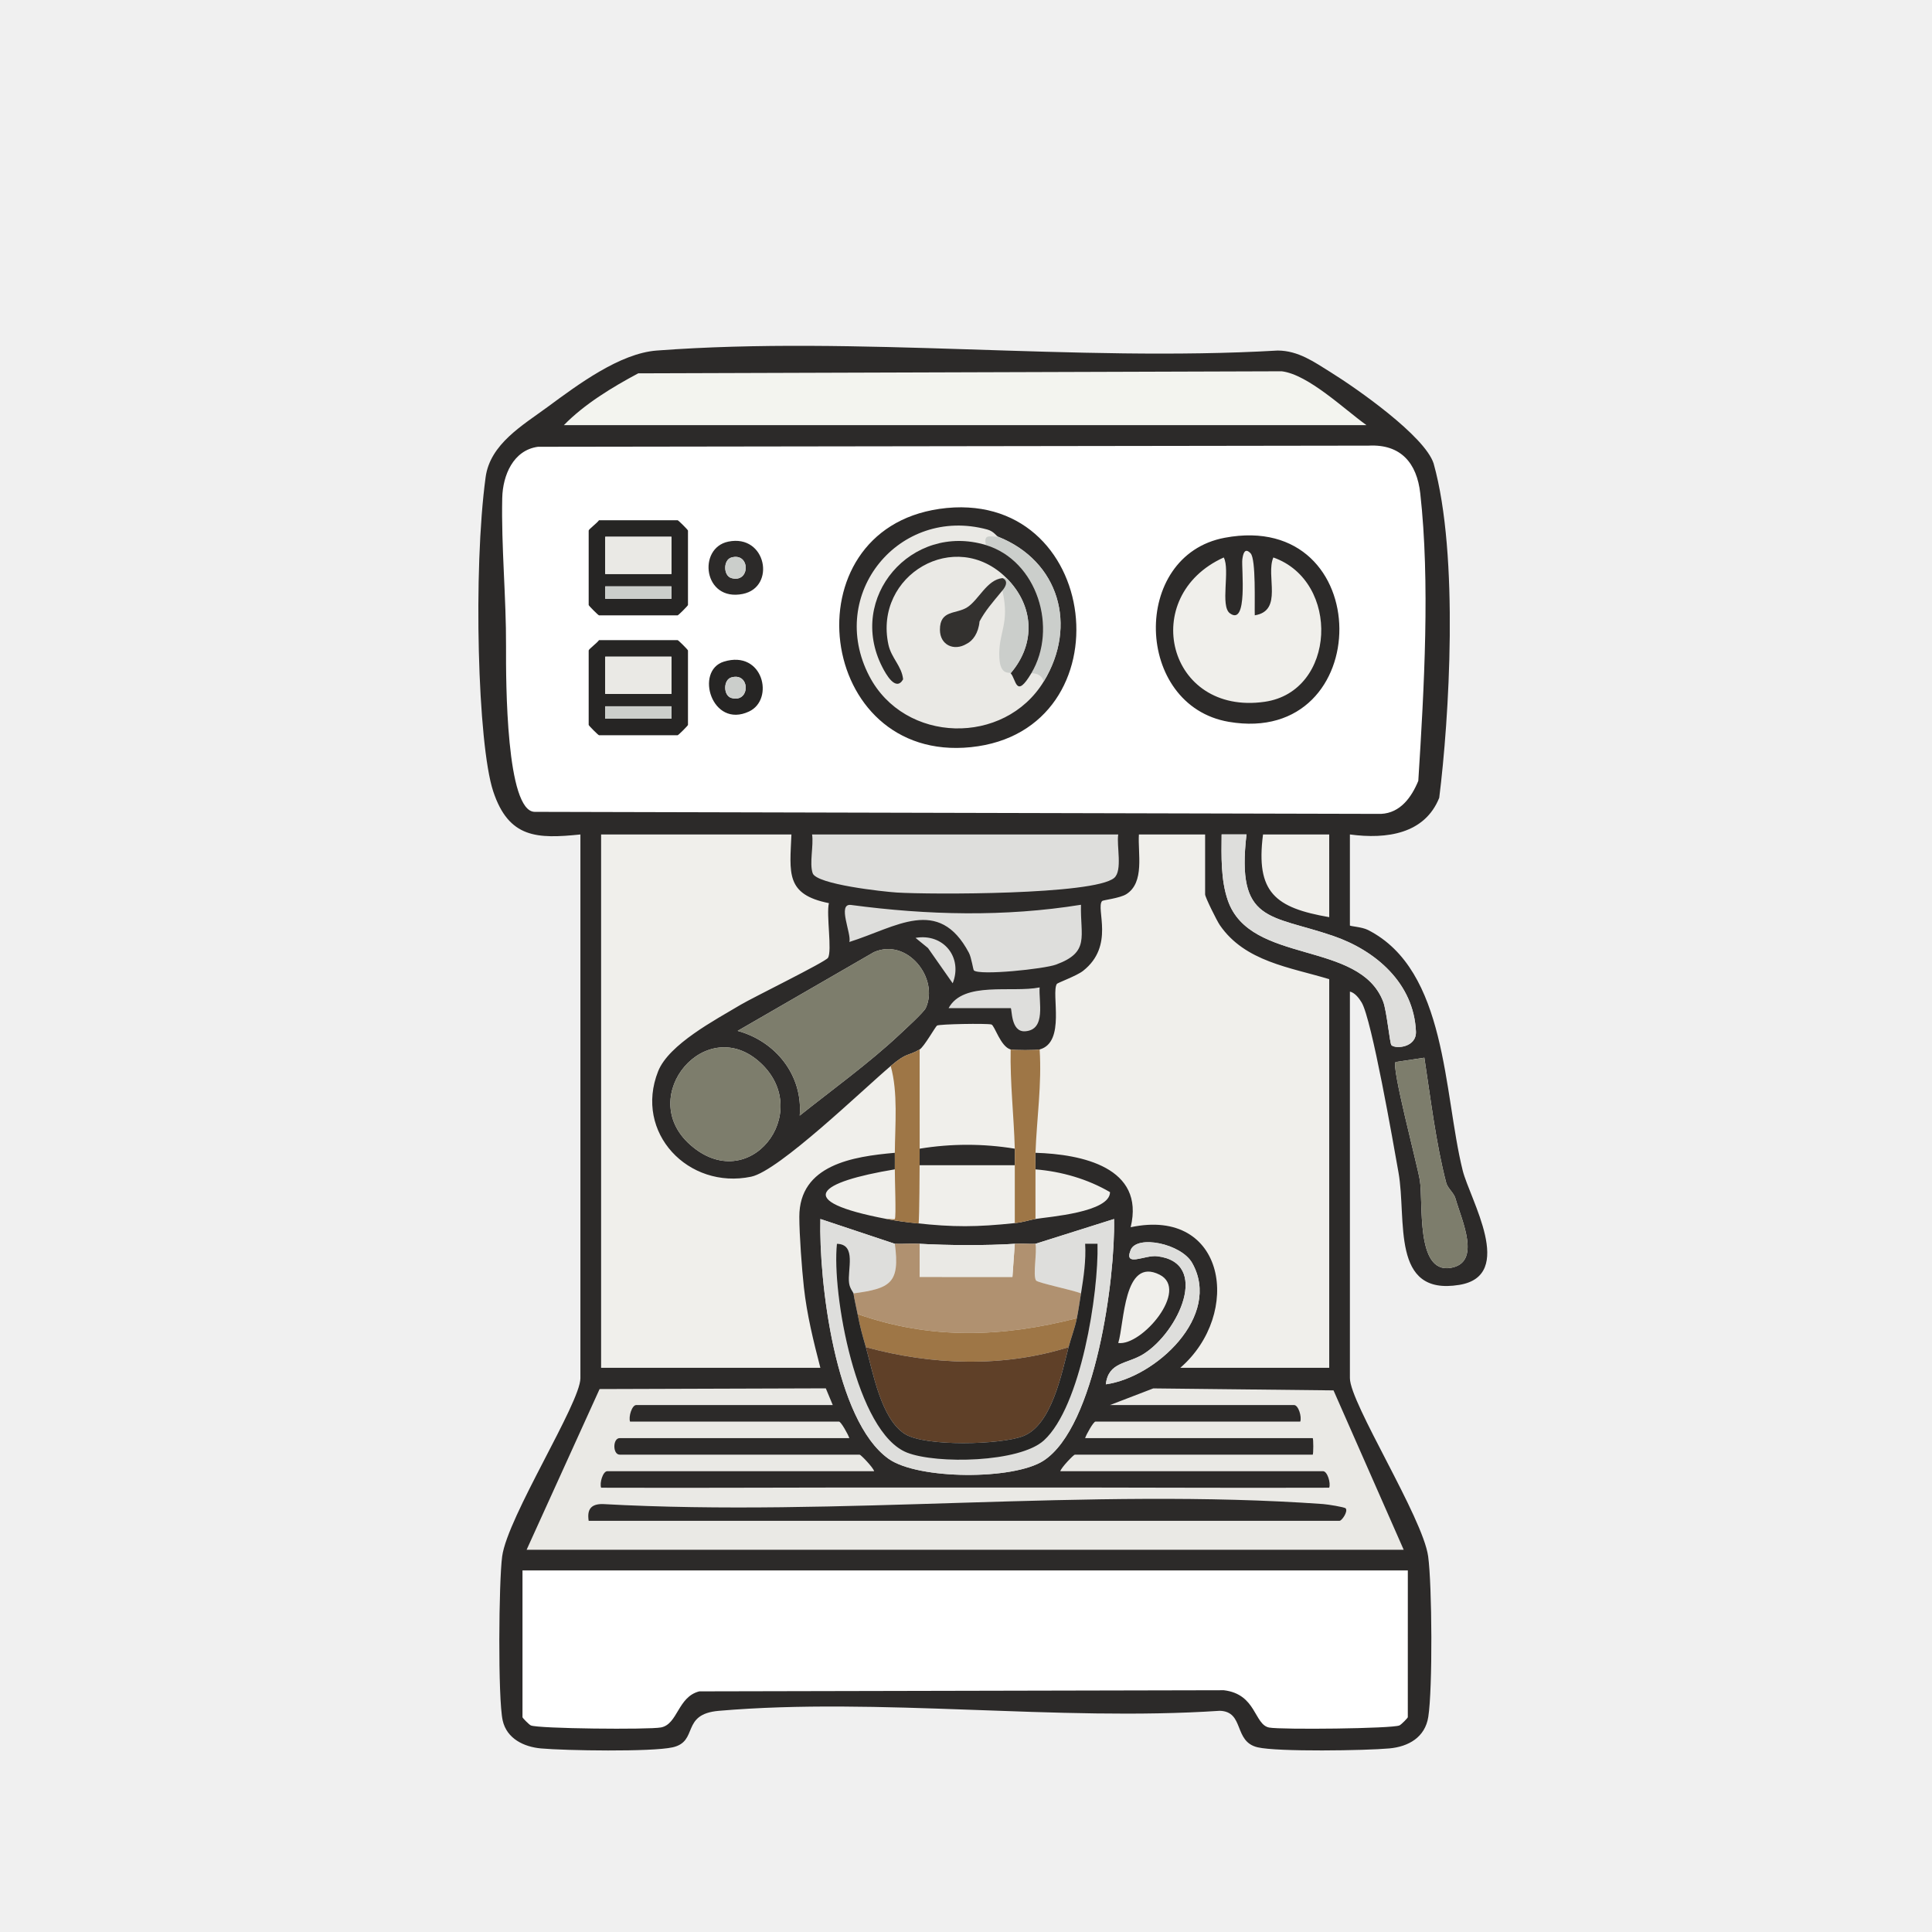
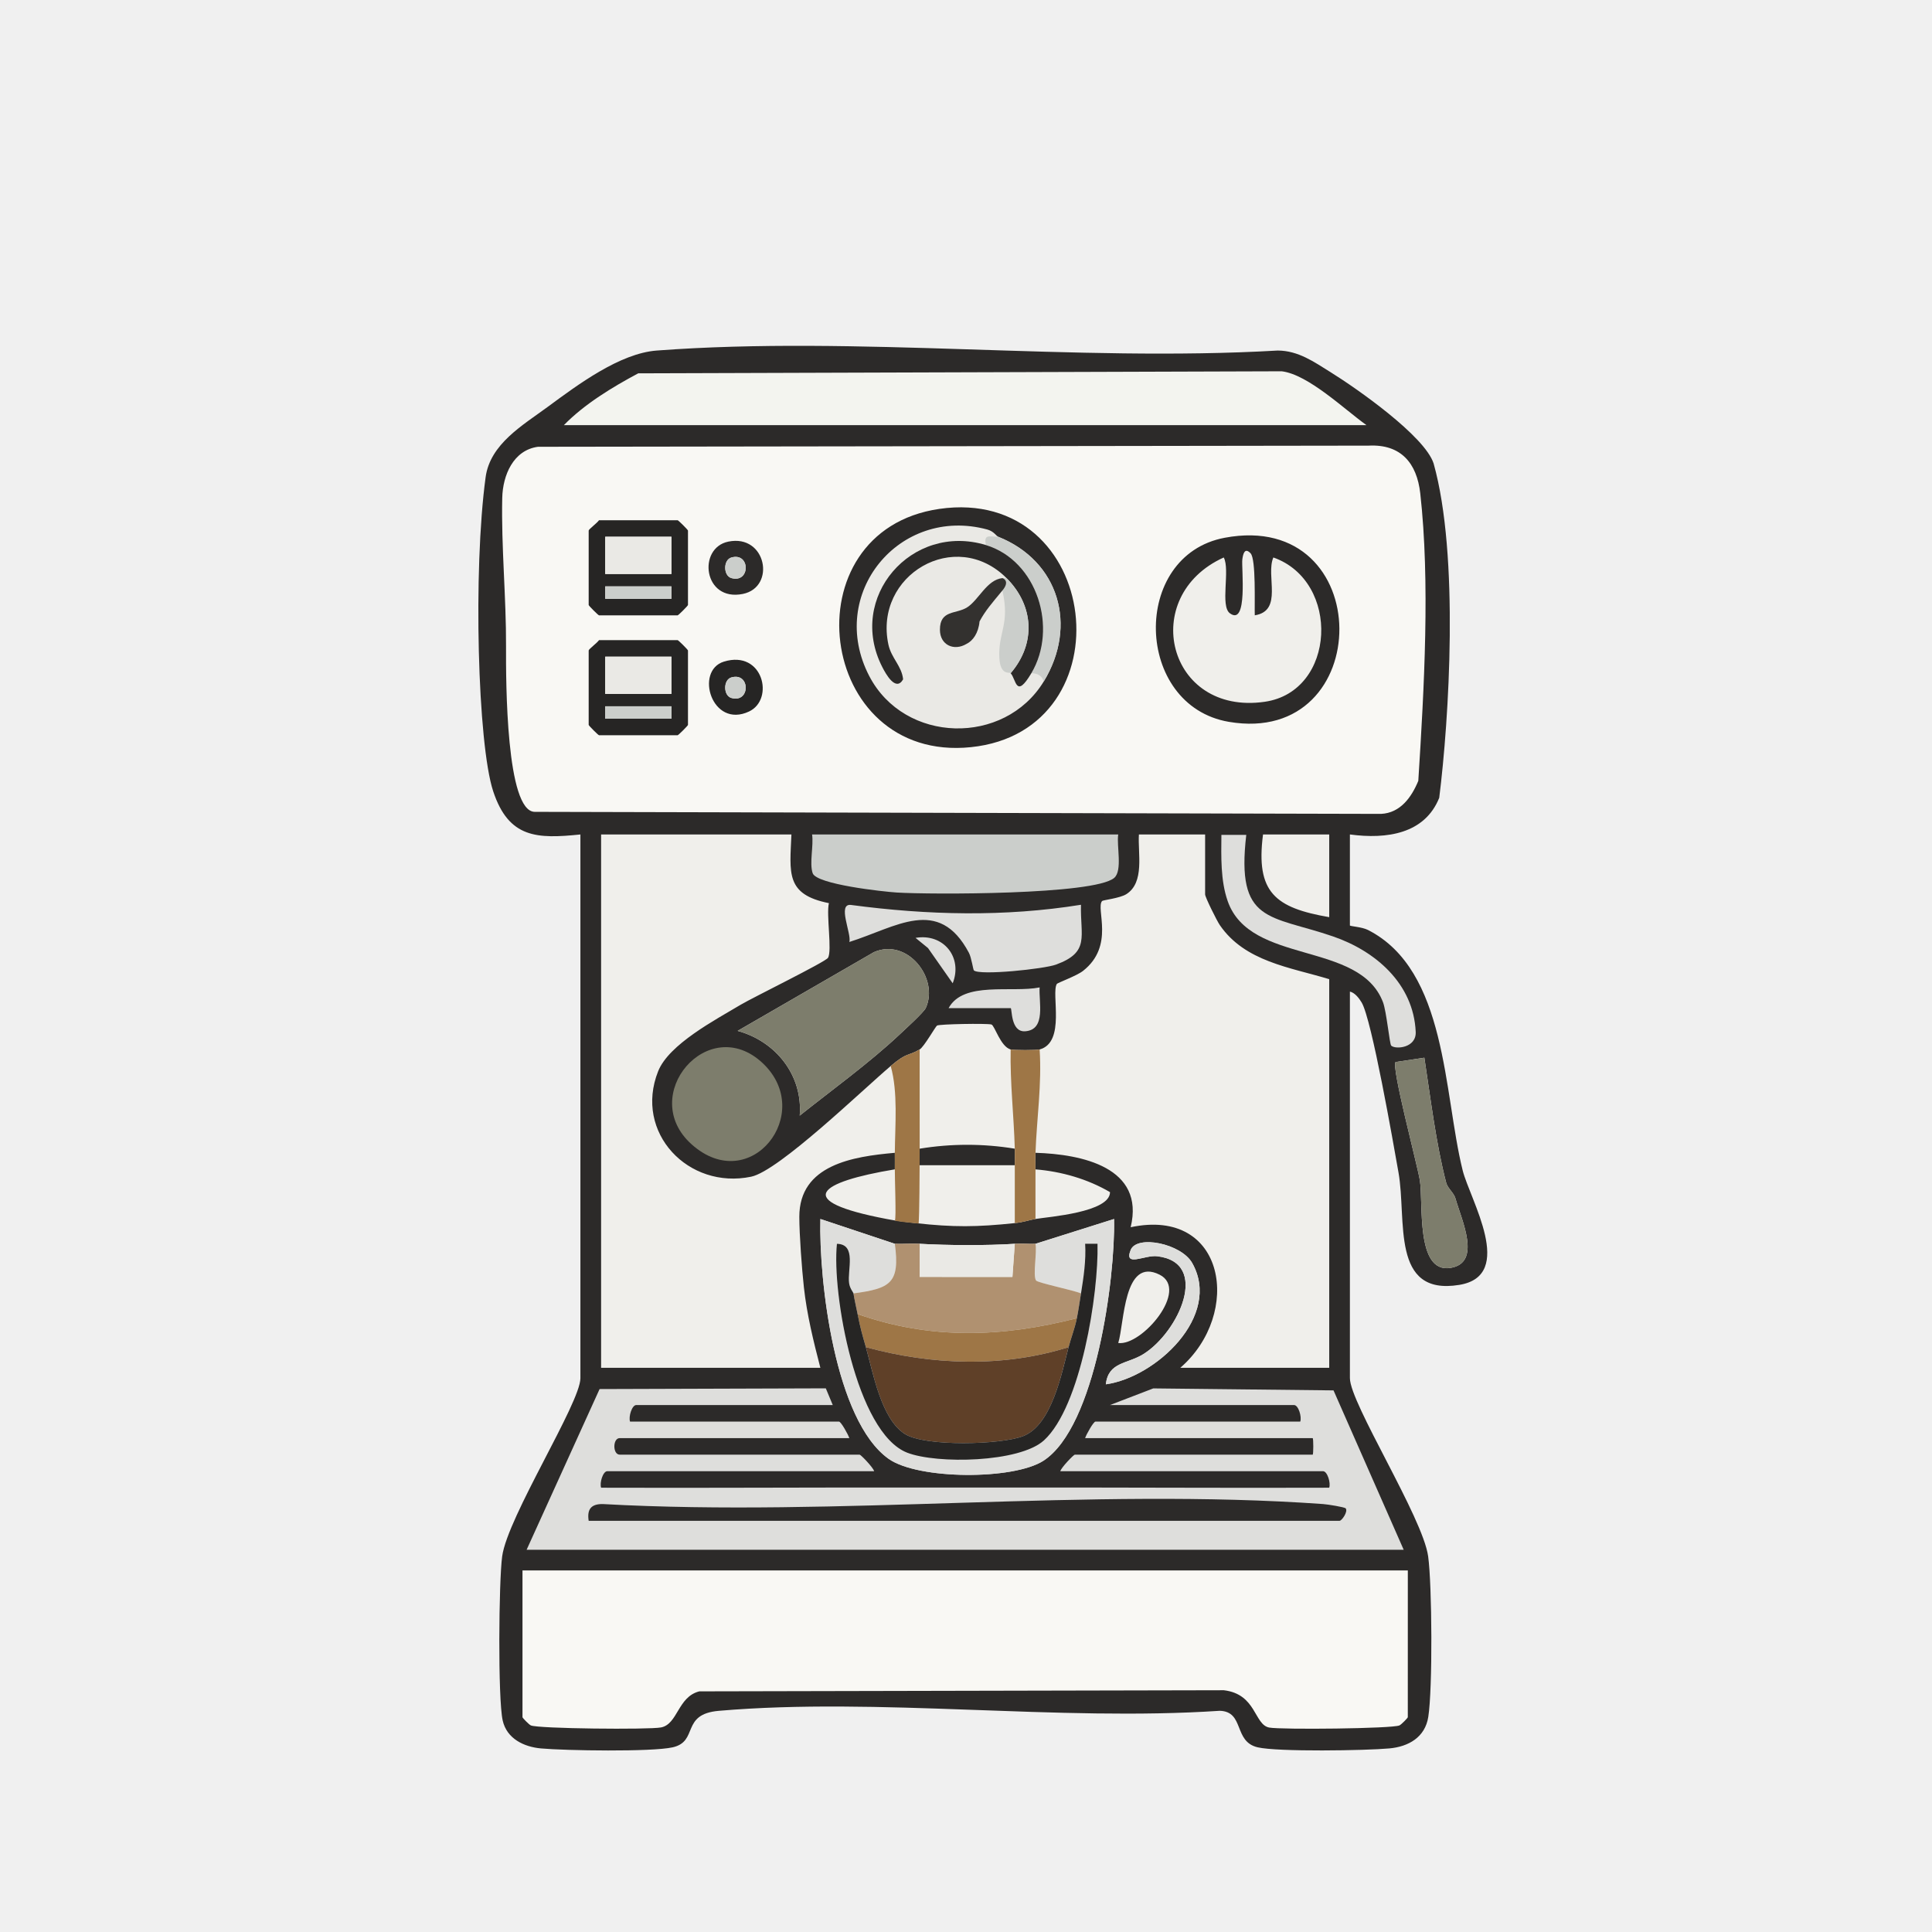
<svg xmlns="http://www.w3.org/2000/svg" id="Layer_1" version="1.1" viewBox="0 0 196 196">
  <defs>
    <style>
      .st0 {
-         fill: #fff;
+         fill: #dededc;
      }

      .st1 {
-         fill: #dededc;
+         fill: #5f4028;
      }

      .st2 {
-         fill: #5f4028;
+         fill: #262524;
      }

      .st3 {
-         fill: #262524;
+         fill: #b09170;
      }

      .st4 {
-         fill: #b09170;
+         fill: #9e7646;
      }

      .st5 {
-         fill: #9e7646;
+         fill: #eae9e5;
      }

      .st6 {
-         fill: #eae9e5;
+         fill: #f9f8f4;
      }

      .st7 {
        fill: #2c2a29;
      }

      .st8 {
        fill: #f3f4ef;
      }

      .st9 {
        fill: #cbcecb;
      }

      .st10 {
        fill: #33312f;
      }

      .st11 {
        fill: #7d7d6c;
      }

      .st12 {
        fill: #f0efeb;
      }
    </style>
  </defs>
-   <polygon class="st0" points="51.727 158.744 51.727 175.378 55.327 176.526 68.007 176.526 71.364 172.817 124.6 172.817 127.977 175.981 140.954 175.981 143.648 174.672 143.648 158.744 51.727 158.744" />
-   <path class="st0" d="M54.455,43.954l-3.518,2.946-1.146,9.595,1.146,20.351,3.109,6.635h86.727l3.848-2.871s1.47-18.684,1.224-18.833-1.554-13.895-1.8-14.304-4.745-3.518-4.745-3.518H54.455Z" />
-   <ellipse class="st6" cx="97.123" cy="63.338" rx="11.413" ry="11.87" />
-   <path class="st8" d="M63.946,37.163l-9.491,7.364s87.178.982,87.076,0-11.23-8.509-11.23-8.509l-66.355,1.145Z" />
+   <polygon class="st6" points="51.727 158.744 51.727 175.378 55.327 176.526 68.007 176.526 71.364 172.817 124.6 172.817 127.977 175.981 140.954 175.981 143.648 174.672 143.648 158.744 51.727 158.744" />
+   <path class="st6" d="M54.454,43.954l-3.518,2.945-1.146,9.595,1.146,20.351,3.109,6.635h86.727l3.848-2.871s1.47-18.684,1.224-18.833-1.555-13.895-1.8-14.304-4.745-3.518-4.745-3.518H54.454Z" />
+   <ellipse class="st5" cx="97.123" cy="63.338" rx="11.413" ry="11.87" />
+   <path class="st8" d="M63.945,37.163l-9.491,7.364s87.178.982,87.075,0-11.23-8.509-11.23-8.509l-66.354,1.146h0v-.001Z" />
  <ellipse class="st12" cx="126.57" cy="63.866" rx="8.796" ry="9.3" />
-   <polygon class="st6" points="60.182 139.845 135.879 139.845 143.648 157.926 52.164 157.926 60.182 139.845" />
+   <polygon class="st0" points="60.182 139.844 135.879 139.844 143.648 157.926 52.164 157.926 60.182 139.844" />
  <polygon class="st12" points="59.721 83.479 135.879 83.479 135.285 140.054 59.721 139.764 59.721 83.479" />
-   <polygon class="st1" points="81.127 83.799 81.127 88.851 85.139 90.999 85.139 96.602 90.864 95.216 95.355 99.753 94.906 103.026 101.705 103.026 102.958 105.644 105.888 105.154 106.491 98.644 110.909 96.602 110.909 91.788 114.346 88.851 114.346 83.479 81.127 83.799" />
+   <polygon class="st0" points="81.127 83.799 81.127 88.851 85.139 90.999 85.139 96.602 90.864 95.216 95.355 99.753 94.906 103.026 101.705 103.026 102.958 105.644 105.888 105.154 106.491 98.644 110.909 96.602 110.909 91.788 114.345 88.851 114.345 83.479 81.127 83.799" />
  <path class="st7" d="M102.951,116.534c.015.558,0,1.119,0,1.678h-10.072c.035-.702.407-1.393.42-1.678,3.196-.526,6.456-.526,9.652,0" />
-   <path class="st7" d="M136.946,84.656v9.228c0,.094,1.206.14,1.839.463,8.04,4.095,7.645,16.51,9.601,24.386.732,2.943,5.427,10.672-.339,11.617-7.002,1.15-5.316-6.594-6.171-11.403-.528-2.977-2.709-15.52-3.735-17.24-.255-.43-.684-.994-1.194-1.112v39.219c0,2.523,7.395,14.12,7.937,18.073.402,2.928.462,13.455.013,16.298-.327,2.07-2.014,3.013-3.943,3.19-2.42.222-11.314.363-13.36-.11-2.485-.575-1.313-3.625-3.848-3.706-16.429,1.095-34.602-1.389-50.82.003-3.9.335-2.021,3.108-4.691,3.704-2.145.477-10.866.336-13.36.11-1.726-.158-3.463-.986-3.878-2.836-.496-2.21-.396-14.142-.052-16.653.548-4.008,7.937-15.555,7.937-18.073v-55.158c-4.385.45-7.266.398-8.846-4.375s-2.051-22.442-.77-31.871c.459-3.372,3.767-5.268,6.296-7.131,3.056-2.25,7.31-5.435,11.066-5.717,20.305-1.525,42.488,1.191,62.992,0,2.095.008,3.69,1.155,5.36,2.192,2.66,1.651,9.553,6.474,10.459,9.262,2.616,9.325,1.561,26.038.57,33.919-1.458,3.645-5.301,4.229-9.062,3.72M138.627,43.13c-2.232-1.595-5.901-5.135-8.595-5.463l-65.284.208c-2.607,1.39-5.46,3.117-7.542,5.255h81.421ZM54.576,45.326c-2.505.34-3.572,2.889-3.624,5.19-.11,4.896.41,10.176.385,15.075-.016,3.62.009,16.77,2.918,16.77l85.851.207c1.962-.092,3.099-1.697,3.78-3.353.598-9.45,1.203-20.197.198-29.166-.345-3.078-1.974-5.002-5.229-4.84l-84.279.117ZM90.362,108.146c-2.76,2.325-11.334,10.64-14.156,11.229-6.373,1.329-11.91-4.466-9.44-10.692,1.09-2.745,5.815-5.222,8.362-6.746,1.194-.714,8.6-4.34,8.869-4.764.44-.694-.19-4.398.095-5.55-4.42-.877-3.965-3.063-3.803-6.967h-19.308v54.108h22.245c-.7-2.687-1.37-5.41-1.674-8.186-.202-1.837-.459-5.3-.462-7.122-.01-5.295,5.45-6.13,9.69-6.504-.004.56.008,1.12,0,1.677-7.74,1.29-10.479,3.195-.84,5.034,1.13.216,1.745.288,2.939.42,3.86.428,6.21.407,10.072,0,.954-.1,1.448-.315,2.099-.42,1.365-.222,7.563-.675,7.56-2.722-2.28-1.334-4.911-2.091-7.56-2.31.003-.56-.021-1.122,0-1.68,4.698.14,11.127,1.471,9.655,7.55,9.67-2.056,11.349,8.79,5.034,14.263h15.11v-39.428c-3.99-1.21-8.546-1.773-11.096-5.48-.3-.434-1.495-2.839-1.495-3.12v-6.08h-6.717c-.123,1.903.615,4.866-1.281,6.06-.651.408-2.37.595-2.454.691-.67.774,1.32,4.535-1.932,7.088-.657.516-2.58,1.201-2.66,1.327-.6.96.935,5.922-1.746,6.645-.315.084-2.626.084-2.938,0-1.032-.28-1.625-2.454-1.956-2.535-.506-.124-5.253-.042-5.511.11-.155.09-1.32,2.164-1.767,2.425-1.22.714-1.226.236-2.937,1.679M113.442,84.656h-31.056c.168,1.146-.288,2.907.057,3.927.384,1.14,7.172,1.876,8.529,1.963,3.393.213,20.012.25,22.058-1.48.87-.735.232-3.273.413-4.41M126.456,84.653h-2.523c-.021,2.19-.094,4.618.636,6.71,2.277,6.524,13.364,3.995,15.756,10.26.36.941.672,4.255.834,4.408.435.408,2.562.243,2.487-1.395-.22-4.898-4.081-8.205-8.395-9.687-6.412-2.2-9.845-1.281-8.795-10.296M134.848,84.656h-6.715c-.765,5.9,1.254,7.443,6.716,8.39l-.001-8.39ZM109.663,91.788c-7.747,1.248-15.566,1.053-23.32.02-1.447-.194.075,2.964-.178,3.754,4.751-1.49,9.055-4.692,12.128,1.095.262.492.428,1.722.508,1.793.603.53,7.107-.143,8.335-.593,3.47-1.27,2.444-2.85,2.528-6.069M96.65,99.753c1.039-2.611-.919-5.097-3.77-4.606l1.266,1.033,2.504,3.573ZM81.13,113.178c3.251-2.59,7.067-5.35,10.075-8.173.548-.515,2.51-2.3,2.713-2.74,1.38-3.014-1.878-7.156-5.258-5.672l-13.827,7.989c3.86,1.056,6.63,4.497,6.297,8.596M96.236,102.273h6.295c.155,0-.027,2.451,1.469,2.35,2.16-.148,1.362-3.005,1.47-4.45-2.834.57-7.734-.672-9.234,2.1M77.202,107.873c-5.514-5.195-12.754,3.303-7.201,8.245,5.959,5.306,12.577-3.18,7.201-8.245M144.5,107.304l-2.92.44c-.442.508,2.186,10.335,2.46,11.979.377,2.265-.452,9.46,3.095,8.907,3.218-.501,1.149-4.836.515-7.062-.161-.563-.786-1.008-.936-1.583-1.026-3.924-1.595-8.635-2.214-12.68M90.78,126.182l-7.552-2.516c-.156,6.28,1.465,20.45,6.919,24.33,2.99,2.124,12.677,2.166,15.722.186,5.295-3.442,7.279-18.502,7.153-24.516l-7.972,2.516c-.696.03-1.404-.045-2.1,0-2.89.187-6.75.165-9.653,0-.834-.048-1.681.033-2.517,0M112.185,140.439c5.048-.694,11.813-6.933,8.757-12.315-1.116-1.965-5.613-2.878-6.237-1.31-.711,1.786,1.425.482,2.685.63,5.415.632,2.198,7.664-1.368,9.914-1.659,1.046-3.573.777-3.837,3.081M113.445,136.245c2.39.33,7.247-5.4,4.194-6.93-3.672-1.843-3.567,4.94-4.194,6.93M53.425,157.221h88.978l-7.118-16.167-18.285-.202-4.395,1.689h18.675c.446,0,.8,1.19.63,1.677h-20.775c-.204,0-.94,1.32-1.05,1.678h23.085c.083,0,.083,1.677,0,1.677h-24.133c-.112,0-1.372,1.298-1.47,1.679h26.652c.447,0,.802,1.207.627,1.675-10.421.038-20.856-.034-31.283-.015-3.724.006-7.567.006-11.298,0-10.425-.02-20.86.053-31.282.015-.176-.468.18-1.675.627-1.675h27.072c-.1-.381-1.358-1.679-1.47-1.679h-24.342c-.725,0-.723-1.677,0-1.677h23.293c-.11-.357-.846-1.678-1.05-1.678h-21.195c-.17-.488.186-1.677.63-1.677h19.935l-.705-1.695-22.95.073-7.403,16.302ZM142.823,159.318H53.006v14.89c0,.074.647.74.845.833.717.336,11.976.444,13.206.207,1.715-.33,1.694-3.112,3.889-3.661l53.208-.114c3.321.39,3.066,3.495,4.605,3.786,1.224.23,12.513.112,13.217-.218.197-.093.845-.759.845-.832l.002-14.891Z" />
+   <path class="st9" d="M81.727,84.017l-.436,4.2s-.016,4.36,17.419,3.571,15.635-2.643,15.635-2.643v-5.665l-32.618.538v-.001Z" />
+   <path class="st7" d="M136.946,84.656v9.228c0,.094,1.206.14,1.839.463,8.04,4.095,7.645,16.51,9.601,24.386.732,2.943,5.427,10.672-.339,11.617-7.002,1.15-5.316-6.594-6.171-11.403-.528-2.977-2.709-15.52-3.735-17.24-.255-.43-.684-.994-1.194-1.112v39.219c0,2.523,7.395,14.12,7.937,18.073.402,2.928.462,13.455.013,16.298-.327,2.07-2.014,3.013-3.943,3.19-2.42.222-11.314.363-13.36-.11-2.485-.575-1.313-3.625-3.848-3.706-16.429,1.095-34.602-1.389-50.82.003-3.9.335-2.021,3.108-4.691,3.704-2.145.477-10.866.336-13.36.11-1.726-.158-3.463-.986-3.878-2.836-.496-2.21-.396-14.142-.052-16.653.548-4.008,7.937-15.555,7.937-18.073v-55.158c-4.385.45-7.266.398-8.846-4.375s-2.051-22.442-.77-31.871c.459-3.372,3.767-5.268,6.296-7.131,3.056-2.25,7.31-5.435,11.066-5.717,20.305-1.525,42.488,1.191,62.992,0,2.095.008,3.69,1.155,5.36,2.192,2.66,1.651,9.553,6.474,10.459,9.262,2.616,9.325,1.561,26.038.57,33.919-1.458,3.645-5.301,4.229-9.062,3.72M138.627,43.13c-2.232-1.595-5.901-5.135-8.595-5.463l-65.284.208c-2.607,1.39-5.46,3.117-7.542,5.255h81.421ZM54.576,45.326c-2.505.34-3.572,2.889-3.624,5.19-.11,4.896.41,10.176.385,15.075-.016,3.62.008,16.77,2.918,16.77l85.851.207c1.962-.092,3.099-1.697,3.78-3.353.598-9.45,1.203-20.197.198-29.166-.345-3.078-1.974-5.002-5.229-4.84l-84.279.117h0ZM90.362,108.146c-2.76,2.325-11.334,10.64-14.156,11.229-6.373,1.329-11.91-4.466-9.44-10.692,1.09-2.745,5.815-5.222,8.362-6.746,1.194-.714,8.6-4.34,8.869-4.764.44-.694-.19-4.398.095-5.55-4.42-.877-3.965-3.063-3.803-6.967h-19.308v54.108h22.245c-.7-2.687-1.37-5.41-1.674-8.186-.202-1.837-.459-5.3-.462-7.122-.01-5.295,5.45-6.13,9.69-6.504-.004.56.008,1.12,0,1.677-7.74,1.29-10.479,3.195-.84,5.034,1.13.216,1.745.288,2.939.42,3.86.428,6.21.407,10.072,0,.954-.1,1.448-.315,2.099-.42,1.365-.222,7.563-.675,7.56-2.722-2.28-1.334-4.911-2.091-7.56-2.31.003-.56-.021-1.122,0-1.68,4.698.14,11.127,1.471,9.655,7.55,9.67-2.056,11.349,8.79,5.034,14.263h15.11v-39.428c-3.99-1.21-8.546-1.773-11.096-5.48-.3-.434-1.495-2.839-1.495-3.12v-6.08h-6.717c-.123,1.903.615,4.866-1.281,6.06-.651.408-2.37.595-2.454.691-.67.774,1.32,4.535-1.932,7.088-.657.516-2.58,1.201-2.66,1.327-.6.96.935,5.922-1.746,6.645-.315.084-2.626.084-2.938,0-1.032-.28-1.625-2.454-1.956-2.535-.506-.124-5.253-.042-5.511.11-.155.09-1.32,2.164-1.767,2.425-1.22.714-1.226.236-2.937,1.679M113.442,84.656h-31.056c.168,1.146-.288,2.907.057,3.927.384,1.14,7.172,1.876,8.529,1.963,3.393.213,20.012.25,22.058-1.48.87-.735.232-3.273.413-4.41M134.848,84.656h-6.715c-.765,5.9,1.254,7.443,6.716,8.39v-8.39h-.001ZM109.663,91.788c-7.747,1.248-15.566,1.053-23.32.02-1.447-.194.075,2.964-.178,3.754,4.751-1.49,9.055-4.692,12.128,1.095.262.492.428,1.722.508,1.793.603.53,7.107-.143,8.335-.593,3.47-1.27,2.444-2.85,2.528-6.069M96.65,99.753c1.039-2.611-.919-5.097-3.77-4.606l1.266,1.033s2.504,3.573,2.504,3.573ZM81.13,113.178c3.251-2.59,7.067-5.35,10.075-8.173.548-.515,2.51-2.3,2.713-2.74,1.38-3.014-1.878-7.156-5.258-5.672l-13.827,7.989c3.86,1.056,6.63,4.497,6.297,8.596M96.236,102.273h6.295c.155,0-.027,2.451,1.469,2.35,2.16-.148,1.362-3.005,1.47-4.45-2.834.57-7.734-.672-9.234,2.1M144.5,107.304l-2.92.44c-.442.508,2.186,10.335,2.46,11.979.377,2.265-.452,9.46,3.095,8.907,3.218-.501,1.149-4.836.515-7.062-.161-.563-.786-1.008-.936-1.583-1.026-3.924-1.595-8.635-2.214-12.68M90.78,126.182l-7.552-2.516c-.156,6.28,1.465,20.45,6.919,24.33,2.99,2.124,12.677,2.166,15.722.186,5.295-3.442,7.279-18.502,7.153-24.516l-7.972,2.516c-.696.03-1.404-.045-2.1,0-2.89.187-6.75.165-9.653,0-.834-.048-1.681.033-2.517,0M112.185,140.439c5.048-.694,11.813-6.933,8.757-12.315-1.116-1.965-5.613-2.878-6.237-1.31-.711,1.786,1.425.482,2.685.63,5.415.632,2.198,7.664-1.368,9.914-1.659,1.046-3.573.777-3.837,3.081M113.445,136.245c2.39.33,7.247-5.4,4.194-6.93-3.672-1.843-3.567,4.94-4.194,6.93M53.425,157.221h88.978l-7.118-16.167-18.285-.202-4.395,1.689h18.675c.446,0,.8,1.19.63,1.677h-20.775c-.204,0-.94,1.32-1.05,1.678h23.085c.083,0,.083,1.677,0,1.677h-24.133c-.112,0-1.372,1.298-1.47,1.679h26.652c.447,0,.802,1.207.627,1.675-10.421.038-20.856-.034-31.283-.015-3.724.006-7.567.006-11.298,0-10.425-.02-20.86.053-31.282.015-.176-.468.18-1.675.627-1.675h27.072c-.1-.381-1.358-1.679-1.47-1.679h-24.342c-.725,0-.723-1.677,0-1.677h23.293c-.11-.357-.846-1.678-1.05-1.678h-21.195c-.17-.488.186-1.677.63-1.677h19.935l-.705-1.695-22.95.073-7.403,16.302h0ZM142.823,159.318H53.006v14.89c0,.074.647.74.845.833.717.336,11.976.444,13.206.207,1.715-.33,1.694-3.112,3.889-3.661l53.208-.114c3.321.39,3.066,3.495,4.605,3.786,1.224.23,12.513.112,13.217-.218.197-.093.845-.759.845-.832l.002-14.891h0Z" />
  <path class="st11" d="M81.13,113.178c.335-4.1-2.437-7.54-6.296-8.596l13.826-7.99c3.38-1.483,6.638,2.66,5.258,5.674-.202.44-2.164,2.224-2.713,2.739-3.008,2.823-6.824,5.583-10.074,8.175" />
-   <path class="st1" d="M90.78,126.182c.542,4.01-.456,4.53-4.197,5.034-.02-.12-.357-.483-.438-1.016-.205-1.354.795-3.975-1.239-4.017-.534,5.018,1.956,19.175,7.125,21.19,2.997,1.168,11.404,1.013,13.876-1.249,3.75-3.429,5.56-14.917,5.437-19.945h-1.256c.099,1.69-.156,3.382-.421,5.037-.711-.32-4.406-1.07-4.563-1.314-.341-.533.12-2.856-.054-3.72l7.972-2.516c.126,6.014-1.86,21.075-7.153,24.516-3.045,1.98-12.732,1.938-15.72-.187-5.456-3.88-7.077-18.05-6.921-24.329l7.552,2.516Z" />
-   <path class="st4" d="M93.297,126.182l-.001,3.357,9.413.006.24-3.363c.697-.045,1.405.03,2.1,0,.174.864-.286,3.187.054,3.72.158.244,3.853.994,4.564,1.314-.133.813-.26,1.714-.42,2.515-7.582,1.944-14.803,2.198-22.246-.42-.14-.72-.295-1.335-.42-2.095,3.743-.504,4.74-1.025,4.199-5.034.835.033,1.683-.048,2.517,0" />
-   <path class="st11" d="M77.202,107.873c5.376,5.065-1.242,13.55-7.201,8.245-5.554-4.942,1.687-13.44,7.201-8.245" />
-   <path class="st1" d="M126.456,84.653c-1.05,9.015,2.385,8.097,8.795,10.296,4.313,1.48,8.174,4.79,8.395,9.685.075,1.64-2.053,1.805-2.487,1.397-.162-.153-.474-3.467-.834-4.409-2.392-6.264-13.479-3.735-15.756-10.26-.73-2.09-.657-4.52-.636-6.71l2.523.001Z" />
-   <path class="st11" d="M144.5,107.304c.619,4.046,1.188,8.757,2.214,12.681.15.575.775,1.02.936,1.583.634,2.226,2.703,6.56-.515,7.062-3.547.553-2.718-6.642-3.096-8.907-.273-1.644-2.901-11.47-2.46-11.98l2.921-.439Z" />
-   <path class="st5" d="M105.47,106.467c.233,3.516-.292,6.993-.42,10.485-.022.558.002,1.12,0,1.68-.011,1.673.007,3.36,0,5.033-.652.105-1.145.32-2.1.42,0-1.953.004-3.92,0-5.873,0-.56.017-1.12,0-1.678-.097-3.368-.487-6.695-.419-10.067.312.084,2.625.084,2.939,0M93.297,106.467c-.013,3.345.055,15.716-.102,17.663-.985-.095-2.283-.279-3.255-.465.236-.038.788.072.84.003.15-.201-.012-4.18,0-5.037.008-.558-.004-1.118,0-1.677.021-2.817.336-6.143-.42-8.808,1.71-1.443,1.718-.965,2.937-1.679" />
-   <path class="st6" d="M102.951,126.182l-.241,3.363-9.415-.006.002-3.357c2.902.165,6.763.187,9.654,0" />
-   <path class="st1" d="M112.185,140.44c.264-2.305,2.178-2.036,3.837-3.082,3.566-2.25,6.785-9.282,1.367-9.915-1.257-.147-3.395,1.157-2.684-.63.624-1.567,5.121-.654,6.237,1.311,3.056,5.382-3.71,11.62-8.757,12.315" />
+   <path class="st0" d="M90.78,126.182c.542,4.01-.456,4.53-4.197,5.034-.02-.12-.357-.483-.438-1.016-.205-1.354.795-3.975-1.239-4.017-.534,5.018,1.956,19.175,7.125,21.19,2.997,1.168,11.404,1.013,13.876-1.249,3.75-3.429,5.56-14.917,5.437-19.945h-1.256c.099,1.69-.156,3.382-.421,5.037-.711-.32-4.406-1.07-4.563-1.314-.341-.533.12-2.856-.054-3.72l7.972-2.516c.126,6.014-1.86,21.075-7.153,24.516-3.045,1.98-12.732,1.938-15.72-.187-5.456-3.88-7.077-18.05-6.921-24.329,0,0,7.552,2.516,7.552,2.516Z" />
+   <path class="st3" d="M93.297,126.182v3.357l9.412.006.24-3.363c.697-.045,1.405.03,2.1,0,.174.864-.286,3.187.054,3.72.158.244,3.853.994,4.564,1.314-.133.813-.26,1.714-.42,2.515-7.582,1.944-14.803,2.198-22.246-.42-.14-.72-.295-1.335-.42-2.095,3.743-.504,4.74-1.025,4.199-5.034.835.033,1.683-.048,2.517,0" />
+   <path class="st11" d="M77.377,107.858c5.376,5.065-1.242,13.55-7.201,8.245-5.554-4.942,1.687-13.44,7.201-8.245" />
+   <path class="st0" d="M126.433,84.701c-1.05,9.015,2.385,8.097,8.795,10.296,4.313,1.48,8.174,4.79,8.395,9.685.075,1.64-2.053,1.805-2.487,1.397-.162-.153-.474-3.467-.834-4.409-2.392-6.264-13.479-3.735-15.756-10.26-.73-2.09-.657-4.52-.636-6.71h2.523v.001Z" />
+   <path class="st11" d="M144.5,107.304c.619,4.046,1.188,8.757,2.214,12.681.15.575.775,1.02.936,1.583.634,2.226,2.703,6.56-.515,7.062-3.547.553-2.718-6.642-3.096-8.907-.273-1.644-2.901-11.47-2.46-11.98l2.921-.439h0Z" />
+   <path class="st4" d="M105.47,106.467c.233,3.516-.292,6.993-.42,10.485-.022.558.002,1.12,0,1.68-.011,1.673.007,3.36,0,5.033-.652.105-1.145.32-2.1.42,0-1.953.004-3.92,0-5.873,0-.56.017-1.12,0-1.678-.097-3.368-.487-6.695-.419-10.067.312.084,2.625.084,2.939,0M93.297,106.467c-.013,3.345.055,15.715-.102,17.663-.985-.094-2.462-.247-2.41-.316.15-.201-.017-4.326-.005-5.183.008-.558-.004-1.118,0-1.677.021-2.817.336-6.143-.42-8.808,1.71-1.443,1.718-.965,2.937-1.679" />
+   <path class="st5" d="M102.951,126.182l-.241,3.363-9.415-.006.002-3.357c2.902.165,6.763.187,9.654,0" />
+   <path class="st0" d="M112.185,140.44c.264-2.305,2.178-2.036,3.837-3.082,3.566-2.25,6.785-9.282,1.367-9.915-1.257-.147-3.395,1.157-2.684-.63.624-1.567,5.121-.654,6.237,1.311,3.056,5.382-3.71,11.62-8.757,12.315" />
  <path class="st7" d="M95.295,51.629c16.505-2.382,19.232,22.518,3.206,24.17-15.703,1.62-18.566-21.953-3.206-24.17M105.888,69.135c3.45-5.658,1.556-12.214-4.615-14.68-.21-.084-.444-.557-1.128-.741-8.92-2.4-16.278,6.562-11.96,14.87,3.575,6.874,13.712,7.1,17.703.551M124.246,54.555c15.484-2.902,15.397,21.23.418,18.675-9.608-1.64-9.986-16.88-.418-18.675M126.87,56.132c-.591-.623-.762.045-.837.622-.105.828.582,6.816-1.261,5.465-1.009-.738.044-4.41-.623-5.664-8.677,3.93-5.715,16.068,4.158,14.64,7.254-1.047,7.716-12.23.873-14.64-.794,1.84,1.023,5.412-1.884,5.868-.04-1.094.14-5.694-.426-6.291" />
-   <path class="st3" d="M60.771,64.941h7.974c.075,0,1.05.975,1.05,1.05v7.55c0,.073-.975,1.048-1.05,1.048h-7.974c-.075,0-1.05-.975-1.05-1.05v-7.55c0-.134.863-.767,1.05-1.048M68.115,66.62h-6.714v3.774h6.714v-3.774ZM68.115,71.652h-6.714v1.26h6.714v-1.26ZM60.771,52.778h7.974c.075,0,1.05.975,1.05,1.048v7.55c0,.075-.975,1.05-1.05,1.05h-7.974c-.075,0-1.05-.975-1.05-1.05v-7.55c0-.135.863-.768,1.05-1.05M68.115,54.453h-6.714v3.776h6.714v-3.776ZM68.115,59.487h-6.714v1.259h6.714v-1.259Z" />
+   <path class="st2" d="M60.771,64.941h7.974c.075,0,1.05.975,1.05,1.05v7.55c0,.073-.975,1.048-1.05,1.048h-7.974c-.075,0-1.05-.975-1.05-1.05v-7.55c0-.134.863-.767,1.05-1.048M68.115,66.62h-6.714v3.774h6.714v-3.774ZM68.115,71.652h-6.714v1.26h6.714v-1.26ZM60.771,52.778h7.974c.075,0,1.05.975,1.05,1.048v7.55c0,.075-.975,1.05-1.05,1.05h-7.974c-.075,0-1.05-.975-1.05-1.05v-7.55c0-.135.863-.768,1.05-1.05M68.115,54.453h-6.714v3.776h6.714v-3.776ZM68.115,59.487h-6.714v1.259h6.714v-1.259Z" />
  <path class="st7" d="M73.881,54.948c3.866-.798,4.863,4.62,1.479,5.306-4.011.813-4.623-4.656-1.479-5.306M74.205,56.556c-.843.237-.843,1.853,0,2.09,1.93.54,1.93-2.631,0-2.09" />
-   <path class="st3" d="M73.443,67.12c3.972-1.216,5.154,3.833,2.549,5.06-3.782,1.78-5.55-4.14-2.55-5.06M74.204,68.721c-.843.236-.843,1.851,0,2.088,1.93.54,1.93-2.63,0-2.088" />
+   <path class="st2" d="M73.443,67.12c3.972-1.216,5.154,3.833,2.549,5.06-3.782,1.78-5.55-4.14-2.55-5.06M74.204,68.721c-.843.236-.843,1.851,0,2.088,1.93.54,1.93-2.63,0-2.088" />
  <path class="st7" d="M59.721,154.284c-.183-1.17.248-1.722,1.448-1.698,23.835,1.323,49.444-1.687,73.069,0,.432.032,2.187.303,2.288.444.24.338-.406,1.254-.629,1.254H59.721Z" />
-   <path class="st5" d="M109.247,133.731c-.203,1.014-.581,1.955-.84,2.937-6.629,2.094-13.904,1.829-20.566,0-.379-1.335-.548-1.89-.84-3.355,7.443,2.616,14.664,2.362,22.245.42" />
+   <path class="st4" d="M109.247,133.731c-.203,1.014-.581,1.955-.84,2.937-6.629,2.094-13.904,1.829-20.566,0-.379-1.335-.548-1.89-.84-3.355,7.443,2.616,14.664,2.362,22.245.42" />
  <path class="st9" d="M101.273,54.455c6.17,2.466,8.066,9.022,4.615,14.68-.182-.6-.645-.832-1.259-.838,2.714-4.554.618-11.415-4.617-13.004-.195-1.12.267-.855,1.26-.838" />
-   <path class="st6" d="M61.401,66.62h6.716v3.775h-6.717l.001-3.775Z" />
-   <path class="st9" d="M61.401,71.652h6.716v1.259h-6.717l.001-1.259Z" />
-   <path class="st6" d="M61.401,54.455h6.716v3.775h-6.717l.001-3.775Z" />
-   <path class="st9" d="M61.401,59.489h6.716v1.258h-6.717l.001-1.258ZM74.205,56.556c1.93-.54,1.93,2.63,0,2.09-.843-.237-.843-1.853,0-2.09M74.205,68.721c1.93-.541,1.93,2.63,0,2.088-.843-.237-.843-1.852,0-2.088" />
-   <path class="st2" d="M108.407,136.668c-.706,2.676-1.705,7.9-4.61,9.026-2.29.885-9.927,1.077-11.979-.207-2.443-1.527-3.261-6.305-3.976-8.82,6.661,1.83,13.936,2.095,20.565,0" />
+   <path class="st5" d="M61.401,66.62h6.716v3.775h-6.717v-3.775h.001Z" />
+   <path class="st9" d="M61.401,71.652h6.716v1.259h-6.717v-1.259h.001Z" />
+   <path class="st5" d="M61.401,54.455h6.716v3.775h-6.717v-3.775h.001Z" />
+   <path class="st9" d="M61.401,59.489h6.716v1.258h-6.717v-1.258h.001ZM74.205,56.556c1.93-.54,1.93,2.63,0,2.09-.843-.237-.843-1.853,0-2.09M74.205,68.721c1.93-.541,1.93,2.63,0,2.088-.843-.237-.843-1.852,0-2.088" />
+   <path class="st1" d="M108.407,136.668c-.706,2.676-1.705,7.9-4.61,9.026-2.29.885-9.927,1.077-11.979-.207-2.443-1.527-3.261-6.305-3.976-8.82,6.661,1.83,13.936,2.095,20.565,0" />
  <path class="st7" d="M100.013,55.293c5.234,1.59,7.33,8.45,4.616,13.005-1.58,2.654-1.523.636-2.098,0,2.598-3.037,2.358-6.873-.42-9.65-5.184-5.179-13.485-.32-11.985,6.736.296,1.384,1.36,2.184,1.494,3.534-.741,1.302-1.76-.555-2.11-1.24-3.628-7.075,2.981-14.666,10.502-12.385" />
  <path class="st9" d="M102.531,68.297c-.126-.14-1.051.268-1.149-1.563-.135-2.585,1.101-3.389.309-6.825-.081-.354.056-.864,0-1.26h.42c2.778,2.776,3.018,6.612.42,9.648" />
  <path class="st10" d="M101.691,59.909c-1.106,1.334-1.743,2.063-2.318,3.136-.109,1.2-.694,1.972-1.312,2.273-1.266.766-2.7.132-2.706-1.422-.009-2.06,1.665-1.562,2.784-2.295,1.17-.768,1.98-2.783,3.552-2.952,0,0,.843.244,0,1.26Z" />
-   <path class="st3" d="M86.583,131.216c.123.76.278,1.375.42,2.097.29,1.467.459,2.02.839,3.355.715,2.514,1.532,7.29,3.974,8.82,2.054,1.283,9.69,1.092,11.981.206,2.906-1.125,3.905-6.35,4.61-9.026.259-.982.637-1.923.84-2.937.16-.8.287-1.702.42-2.515.265-1.655.52-3.345.42-5.037h1.256c.124,5.028-1.684,16.515-5.435,19.945-2.473,2.262-10.88,2.415-13.877,1.248-5.169-2.014-7.659-16.171-7.125-21.189,2.034.042,1.034,2.663,1.239,4.017.081.533.419.897.438,1.016" />
+   <path class="st2" d="M86.583,131.216c.123.76.278,1.375.42,2.097.29,1.467.459,2.02.839,3.355.715,2.514,1.532,7.29,3.974,8.82,2.054,1.283,9.69,1.092,11.981.206,2.906-1.125,3.905-6.35,4.61-9.026.259-.982.637-1.923.84-2.937.16-.8.287-1.702.42-2.515.265-1.655.52-3.345.42-5.037h1.256c.124,5.028-1.684,16.515-5.435,19.945-2.473,2.262-10.88,2.415-13.877,1.248-5.169-2.014-7.659-16.171-7.125-21.189,2.034.042,1.034,2.663,1.239,4.017.081.533.419.897.438,1.016" />
</svg>
